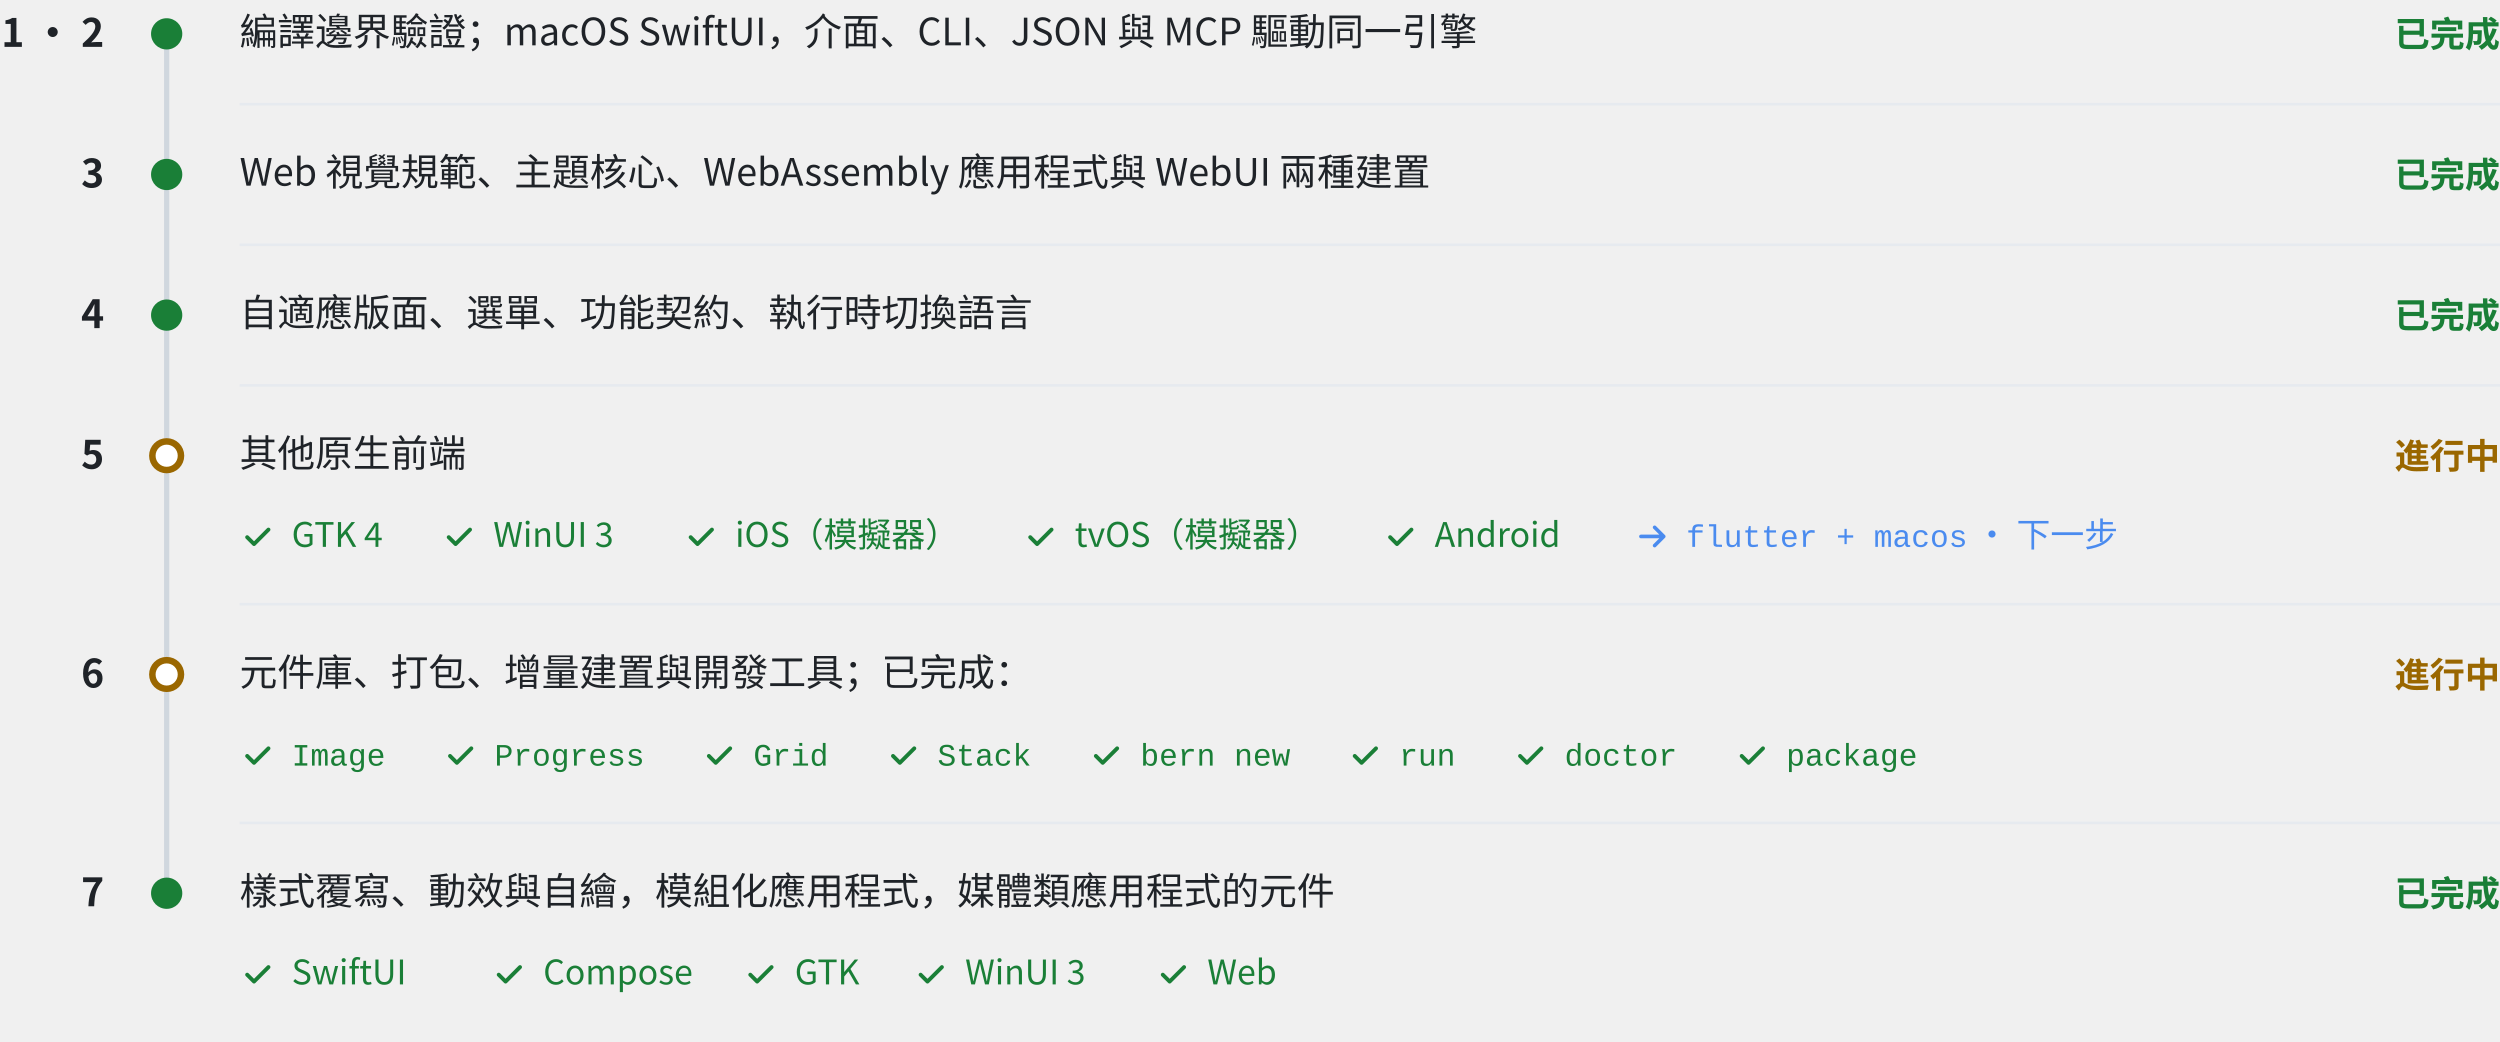
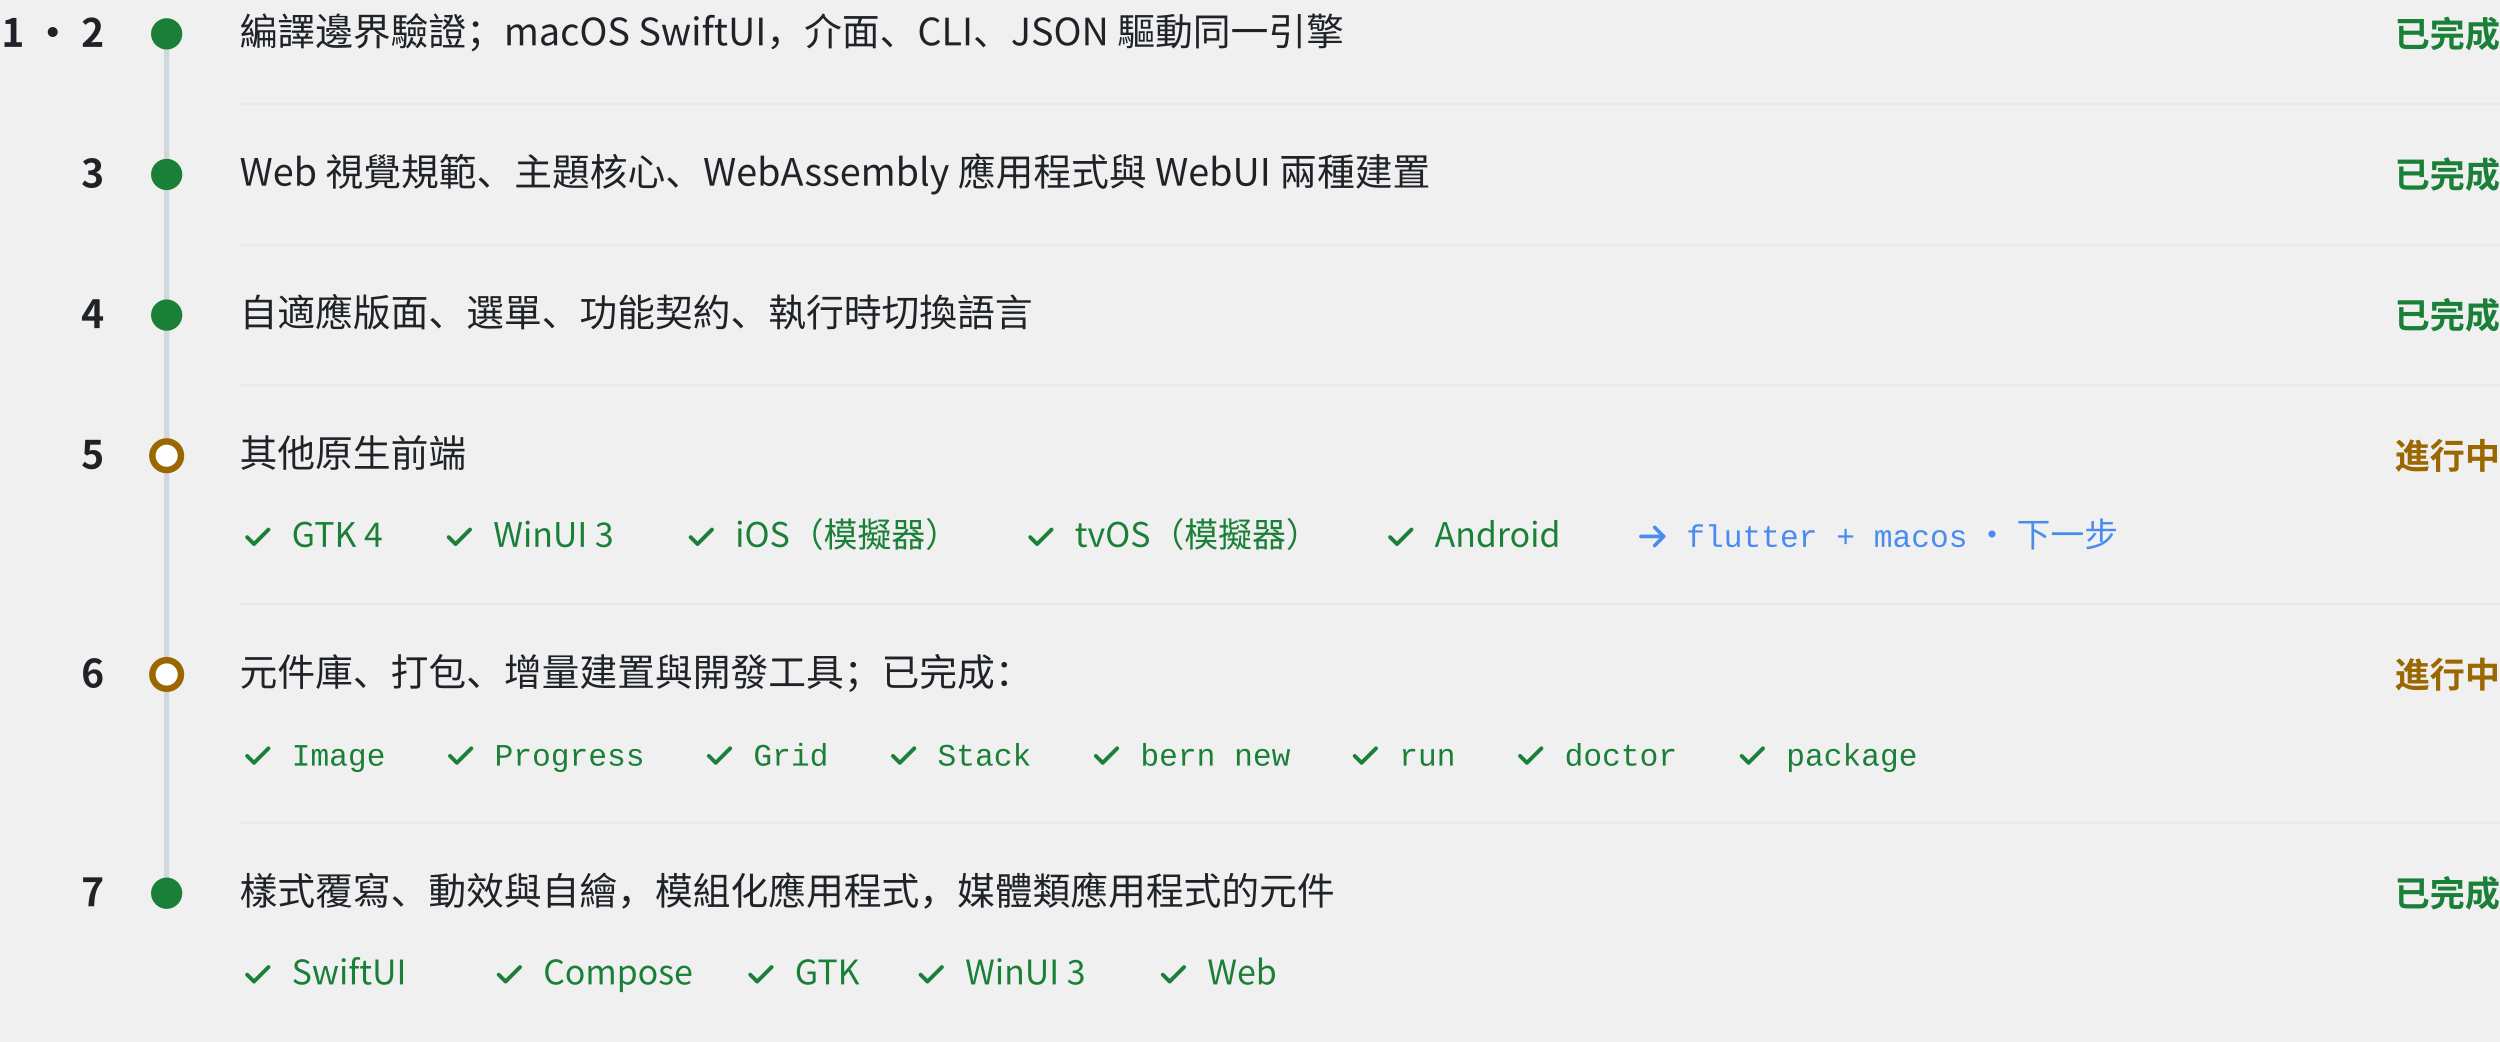
<svg xmlns="http://www.w3.org/2000/svg" viewBox="0 0 960 400" width="960" height="400" font-family="-apple-system, BlinkMacSystemFont, 'Segoe UI', 'PingFang SC', 'Hiragino Sans GB', 'Microsoft YaHei', 'Noto Sans CJK SC', 'Helvetica Neue', Arial, sans-serif">
  <defs>
    <symbol id="bern-logo" viewBox="0 0 1024 1024">
      <defs>
        <clipPath id="bern-symbol-disc">
          <circle cx="512" cy="512" r="512" />
        </clipPath>
      </defs>
      <g clip-path="url(#bern-symbol-disc)">
        <rect width="1024" height="1024" fill="#4A8BEF" />
        <path fill="#24324D" d="M 290.4 372.1 C 270.7 579.3 309.8 827.6 392.0 1060.0 L 1100 1100 L 1060.0 880.0 C 1013.0 692.2 904.4 451.5 684.3 270.5 A 14 14 0 0 0 662.4 286.5 C 693.7 364.2 711.6 444.8 715.3 529.4 A 36 36 0 0 1 691.6 564.9 C 620.6 590.7 549.5 616.5 478.5 642.4 A 36 36 0 0 1 436.0 628.1 C 383.8 547.6 344.6 461.1 317.8 369.5 A 14 14 0 0 0 290.4 372.1 Z" />
        <ellipse rx="22" ry="36" fill="#E8F4FF" transform="translate(520 760) rotate(-20)" />
        <ellipse rx="22" ry="36" fill="#E8F4FF" transform="translate(748 668) rotate(-20)" />
      </g>
    </symbol>
  </defs>
  <line x1="64" y1="13" x2="64" y2="343" stroke="#D0D7DE" stroke-width="2" />
  <circle cx="64" cy="13" r="6" fill="#1A7F37" />
  <circle cx="64" cy="67" r="6" fill="#1A7F37" />
  <circle cx="64" cy="121" r="6" fill="#1A7F37" />
  <circle cx="64" cy="175" r="5.5" fill="#FFFFFF" stroke="#9A6700" stroke-width="2.5" />
  <circle cx="64" cy="259" r="5.5" fill="#FFFFFF" stroke="#9A6700" stroke-width="2.5" />
  <circle cx="64" cy="343" r="6" fill="#1A7F37" />
  <text x="40" y="18" font-size="15" font-weight="700" text-anchor="end" fill="#1F2328">1 · 2</text>
-   <text x="92.0" y="17.4" font-size="14.5" fill="#1F2328">編譯邊界驗證；macOS SwiftUI，介面、CLI、JSON 與 MCP 驅動同一引擎</text>
+   <text x="92.0" y="17.4" font-size="14.5" fill="#1F2328">編譯邊界驗證；macOS SwiftUI，介面、CLI、JSON 驅動同一引擎</text>
  <text x="960.0" y="18.0" font-size="13.5" font-weight="700" fill="#1A7F37" text-anchor="end">已完成</text>
  <line x1="92" y1="40.0" x2="960" y2="40.0" stroke="#E6EAEF" />
  <text x="40" y="72" font-size="15" font-weight="700" text-anchor="end" fill="#1F2328">3</text>
  <text x="92.0" y="71.3" font-size="14.5" fill="#1F2328">Web 視覺規範、主題核心、WebAssembly 應用程式與 WebUI 兩種建置</text>
  <text x="960.0" y="72.0" font-size="13.5" font-weight="700" fill="#1A7F37" text-anchor="end">已完成</text>
  <line x1="92" y1="94.0" x2="960" y2="94.0" stroke="#E6EAEF" />
  <text x="40" y="126" font-size="15" font-weight="700" text-anchor="end" fill="#1F2328">4</text>
  <text x="92.0" y="125.3" font-size="14.5" fill="#1F2328">自適應版面、選單、功能契約、執行時切換語言</text>
  <text x="960.0" y="126.0" font-size="13.5" font-weight="700" fill="#1A7F37" text-anchor="end">已完成</text>
  <line x1="92" y1="148.0" x2="960" y2="148.0" stroke="#E6EAEF" />
  <text x="40" y="180" font-size="15" font-weight="700" text-anchor="end" fill="#1F2328">5</text>
  <text x="92.0" y="179.3" font-size="14.5" fill="#1F2328">其他原生前端</text>
  <g transform="translate(92.0 210.0)">
    <g transform="translate(0.0 -11.0) scale(0.5833)" fill="none" stroke="#1A7F37" stroke-width="2.6" stroke-linecap="round" stroke-linejoin="round" color="#1A7F37">
      <path d="m5 12.5 4.5 4.5L19 7.5" />
    </g>
    <text x="20" y="0" font-size="13" font-weight="500" fill="#1A7F37">GTK 4</text>
  </g>
  <g transform="translate(169.4 210.0)">
    <g transform="translate(0.0 -11.0) scale(0.5833)" fill="none" stroke="#1A7F37" stroke-width="2.6" stroke-linecap="round" stroke-linejoin="round" color="#1A7F37">
      <path d="m5 12.5 4.5 4.5L19 7.5" />
    </g>
    <text x="20" y="0" font-size="13" font-weight="500" fill="#1A7F37">WinUI 3</text>
  </g>
  <g transform="translate(262.3 210.0)">
    <g transform="translate(0.0 -11.0) scale(0.5833)" fill="none" stroke="#1A7F37" stroke-width="2.6" stroke-linecap="round" stroke-linejoin="round" color="#1A7F37">
      <path d="m5 12.5 4.5 4.5L19 7.5" />
    </g>
    <text x="20" y="0" font-size="13" font-weight="500" fill="#1A7F37">iOS（模擬器）</text>
  </g>
  <g transform="translate(392.7 210.0)">
    <g transform="translate(0.0 -11.0) scale(0.5833)" fill="none" stroke="#1A7F37" stroke-width="2.6" stroke-linecap="round" stroke-linejoin="round" color="#1A7F37">
      <path d="m5 12.5 4.5 4.5L19 7.5" />
    </g>
    <text x="20" y="0" font-size="13" font-weight="500" fill="#1A7F37">tvOS（模擬器）</text>
  </g>
  <g transform="translate(530.9 210.0)">
    <g transform="translate(0.0 -11.0) scale(0.5833)" fill="none" stroke="#1A7F37" stroke-width="2.6" stroke-linecap="round" stroke-linejoin="round" color="#1A7F37">
      <path d="m5 12.5 4.5 4.5L19 7.5" />
    </g>
    <text x="20" y="0" font-size="13" font-weight="500" fill="#1A7F37">Android</text>
  </g>
  <g transform="translate(627.5 210.0)">
    <g transform="translate(0.0 -11.0) scale(0.5833)" fill="none" stroke="#4A8BEF" stroke-width="2.4" stroke-linecap="round" stroke-linejoin="round" color="#4A8BEF">
      <path d="M4.5 12h15M13.5 6l6 6-6 6" />
    </g>
    <text x="20" y="0" font-size="13" font-weight="500" fill="#4A8BEF">
      <tspan font-family="ui-monospace, SFMono-Regular, Menlo, Consolas, 'Liberation Mono', monospace" font-size="12.0" fill="#4A8BEF">flutter + macos</tspan> · 下一步</text>
  </g>
  <text x="960.0" y="180.0" font-size="13.5" font-weight="700" fill="#9A6700" text-anchor="end">進行中</text>
  <line x1="92" y1="232.0" x2="960" y2="232.0" stroke="#E6EAEF" />
  <text x="40" y="264" font-size="15" font-weight="700" text-anchor="end" fill="#1F2328">6</text>
  <text x="92.0" y="263.4" font-size="14.5" fill="#1F2328">元件庫、打包、增量建置與開發工具；已完成：</text>
  <g transform="translate(92.0 294.0)">
    <g transform="translate(0.0 -11.0) scale(0.5833)" fill="none" stroke="#1A7F37" stroke-width="2.6" stroke-linecap="round" stroke-linejoin="round" color="#1A7F37">
      <path d="m5 12.5 4.5 4.5L19 7.5" />
    </g>
    <text x="20" y="0" font-size="13" font-weight="500" fill="#1A7F37">
      <tspan font-family="ui-monospace, SFMono-Regular, Menlo, Consolas, 'Liberation Mono', monospace" font-size="12.0" fill="#1A7F37">Image</tspan>
    </text>
  </g>
  <g transform="translate(169.9 294.0)">
    <g transform="translate(0.0 -11.0) scale(0.5833)" fill="none" stroke="#1A7F37" stroke-width="2.6" stroke-linecap="round" stroke-linejoin="round" color="#1A7F37">
      <path d="m5 12.5 4.5 4.5L19 7.5" />
    </g>
    <text x="20" y="0" font-size="13" font-weight="500" fill="#1A7F37">
      <tspan font-family="ui-monospace, SFMono-Regular, Menlo, Consolas, 'Liberation Mono', monospace" font-size="12.0" fill="#1A7F37">Progress</tspan>
    </text>
  </g>
  <g transform="translate(269.3 294.0)">
    <g transform="translate(0.0 -11.0) scale(0.5833)" fill="none" stroke="#1A7F37" stroke-width="2.6" stroke-linecap="round" stroke-linejoin="round" color="#1A7F37">
      <path d="m5 12.5 4.5 4.5L19 7.5" />
    </g>
    <text x="20" y="0" font-size="13" font-weight="500" fill="#1A7F37">
      <tspan font-family="ui-monospace, SFMono-Regular, Menlo, Consolas, 'Liberation Mono', monospace" font-size="12.0" fill="#1A7F37">Grid</tspan>
    </text>
  </g>
  <g transform="translate(340.0 294.0)">
    <g transform="translate(0.0 -11.0) scale(0.5833)" fill="none" stroke="#1A7F37" stroke-width="2.6" stroke-linecap="round" stroke-linejoin="round" color="#1A7F37">
      <path d="m5 12.5 4.5 4.5L19 7.5" />
    </g>
    <text x="20" y="0" font-size="13" font-weight="500" fill="#1A7F37">
      <tspan font-family="ui-monospace, SFMono-Regular, Menlo, Consolas, 'Liberation Mono', monospace" font-size="12.0" fill="#1A7F37">Stack</tspan>
    </text>
  </g>
  <g transform="translate(417.9 294.0)">
    <g transform="translate(0.0 -11.0) scale(0.5833)" fill="none" stroke="#1A7F37" stroke-width="2.6" stroke-linecap="round" stroke-linejoin="round" color="#1A7F37">
      <path d="m5 12.5 4.5 4.5L19 7.5" />
    </g>
    <text x="20" y="0" font-size="13" font-weight="500" fill="#1A7F37">
      <tspan font-family="ui-monospace, SFMono-Regular, Menlo, Consolas, 'Liberation Mono', monospace" font-size="12.0" fill="#1A7F37">bern new</tspan>
    </text>
  </g>
  <g transform="translate(517.3 294.0)">
    <g transform="translate(0.0 -11.0) scale(0.5833)" fill="none" stroke="#1A7F37" stroke-width="2.6" stroke-linecap="round" stroke-linejoin="round" color="#1A7F37">
      <path d="m5 12.5 4.5 4.5L19 7.5" />
    </g>
    <text x="20" y="0" font-size="13" font-weight="500" fill="#1A7F37">
      <tspan font-family="ui-monospace, SFMono-Regular, Menlo, Consolas, 'Liberation Mono', monospace" font-size="12.0" fill="#1A7F37">run</tspan>
    </text>
  </g>
  <g transform="translate(580.8 294.0)">
    <g transform="translate(0.0 -11.0) scale(0.5833)" fill="none" stroke="#1A7F37" stroke-width="2.6" stroke-linecap="round" stroke-linejoin="round" color="#1A7F37">
      <path d="m5 12.5 4.5 4.5L19 7.5" />
    </g>
    <text x="20" y="0" font-size="13" font-weight="500" fill="#1A7F37">
      <tspan font-family="ui-monospace, SFMono-Regular, Menlo, Consolas, 'Liberation Mono', monospace" font-size="12.0" fill="#1A7F37">doctor</tspan>
    </text>
  </g>
  <g transform="translate(665.9 294.0)">
    <g transform="translate(0.0 -11.0) scale(0.5833)" fill="none" stroke="#1A7F37" stroke-width="2.6" stroke-linecap="round" stroke-linejoin="round" color="#1A7F37">
      <path d="m5 12.5 4.5 4.5L19 7.5" />
    </g>
    <text x="20" y="0" font-size="13" font-weight="500" fill="#1A7F37">
      <tspan font-family="ui-monospace, SFMono-Regular, Menlo, Consolas, 'Liberation Mono', monospace" font-size="12.0" fill="#1A7F37">package</tspan>
    </text>
  </g>
  <text x="960.0" y="264.0" font-size="13.5" font-weight="700" fill="#9A6700" text-anchor="end">進行中</text>
  <line x1="92" y1="316.0" x2="960" y2="316.0" stroke="#E6EAEF" />
  <text x="40" y="348" font-size="15" font-weight="700" text-anchor="end" fill="#1F2328">7</text>
  <text x="92.0" y="347.4" font-size="14.5" fill="#1F2328">樣式覆寫、動效與自繪，模組化應用程式，媒體類應用程式的元件</text>
  <g transform="translate(92.0 378.0)">
    <g transform="translate(0.0 -11.0) scale(0.5833)" fill="none" stroke="#1A7F37" stroke-width="2.6" stroke-linecap="round" stroke-linejoin="round" color="#1A7F37">
      <path d="m5 12.5 4.5 4.5L19 7.5" />
    </g>
    <text x="20" y="0" font-size="13" font-weight="500" fill="#1A7F37">SwiftUI</text>
  </g>
  <g transform="translate(188.6 378.0)">
    <g transform="translate(0.0 -11.0) scale(0.5833)" fill="none" stroke="#1A7F37" stroke-width="2.6" stroke-linecap="round" stroke-linejoin="round" color="#1A7F37">
      <path d="m5 12.5 4.5 4.5L19 7.5" />
    </g>
    <text x="20" y="0" font-size="13" font-weight="500" fill="#1A7F37">Compose</text>
  </g>
  <g transform="translate(285.2 378.0)">
    <g transform="translate(0.0 -11.0) scale(0.5833)" fill="none" stroke="#1A7F37" stroke-width="2.6" stroke-linecap="round" stroke-linejoin="round" color="#1A7F37">
      <path d="m5 12.5 4.5 4.5L19 7.5" />
    </g>
    <text x="20" y="0" font-size="13" font-weight="500" fill="#1A7F37">GTK</text>
  </g>
  <g transform="translate(350.6 378.0)">
    <g transform="translate(0.0 -11.0) scale(0.5833)" fill="none" stroke="#1A7F37" stroke-width="2.6" stroke-linecap="round" stroke-linejoin="round" color="#1A7F37">
      <path d="m5 12.5 4.5 4.5L19 7.5" />
    </g>
    <text x="20" y="0" font-size="13" font-weight="500" fill="#1A7F37">WinUI 3</text>
  </g>
  <g transform="translate(443.6 378.0)">
    <g transform="translate(0.0 -11.0) scale(0.5833)" fill="none" stroke="#1A7F37" stroke-width="2.6" stroke-linecap="round" stroke-linejoin="round" color="#1A7F37">
      <path d="m5 12.5 4.5 4.5L19 7.5" />
    </g>
    <text x="20" y="0" font-size="13" font-weight="500" fill="#1A7F37">Web</text>
  </g>
  <text x="960.0" y="348.0" font-size="13.5" font-weight="700" fill="#1A7F37" text-anchor="end">已完成</text>
</svg>
